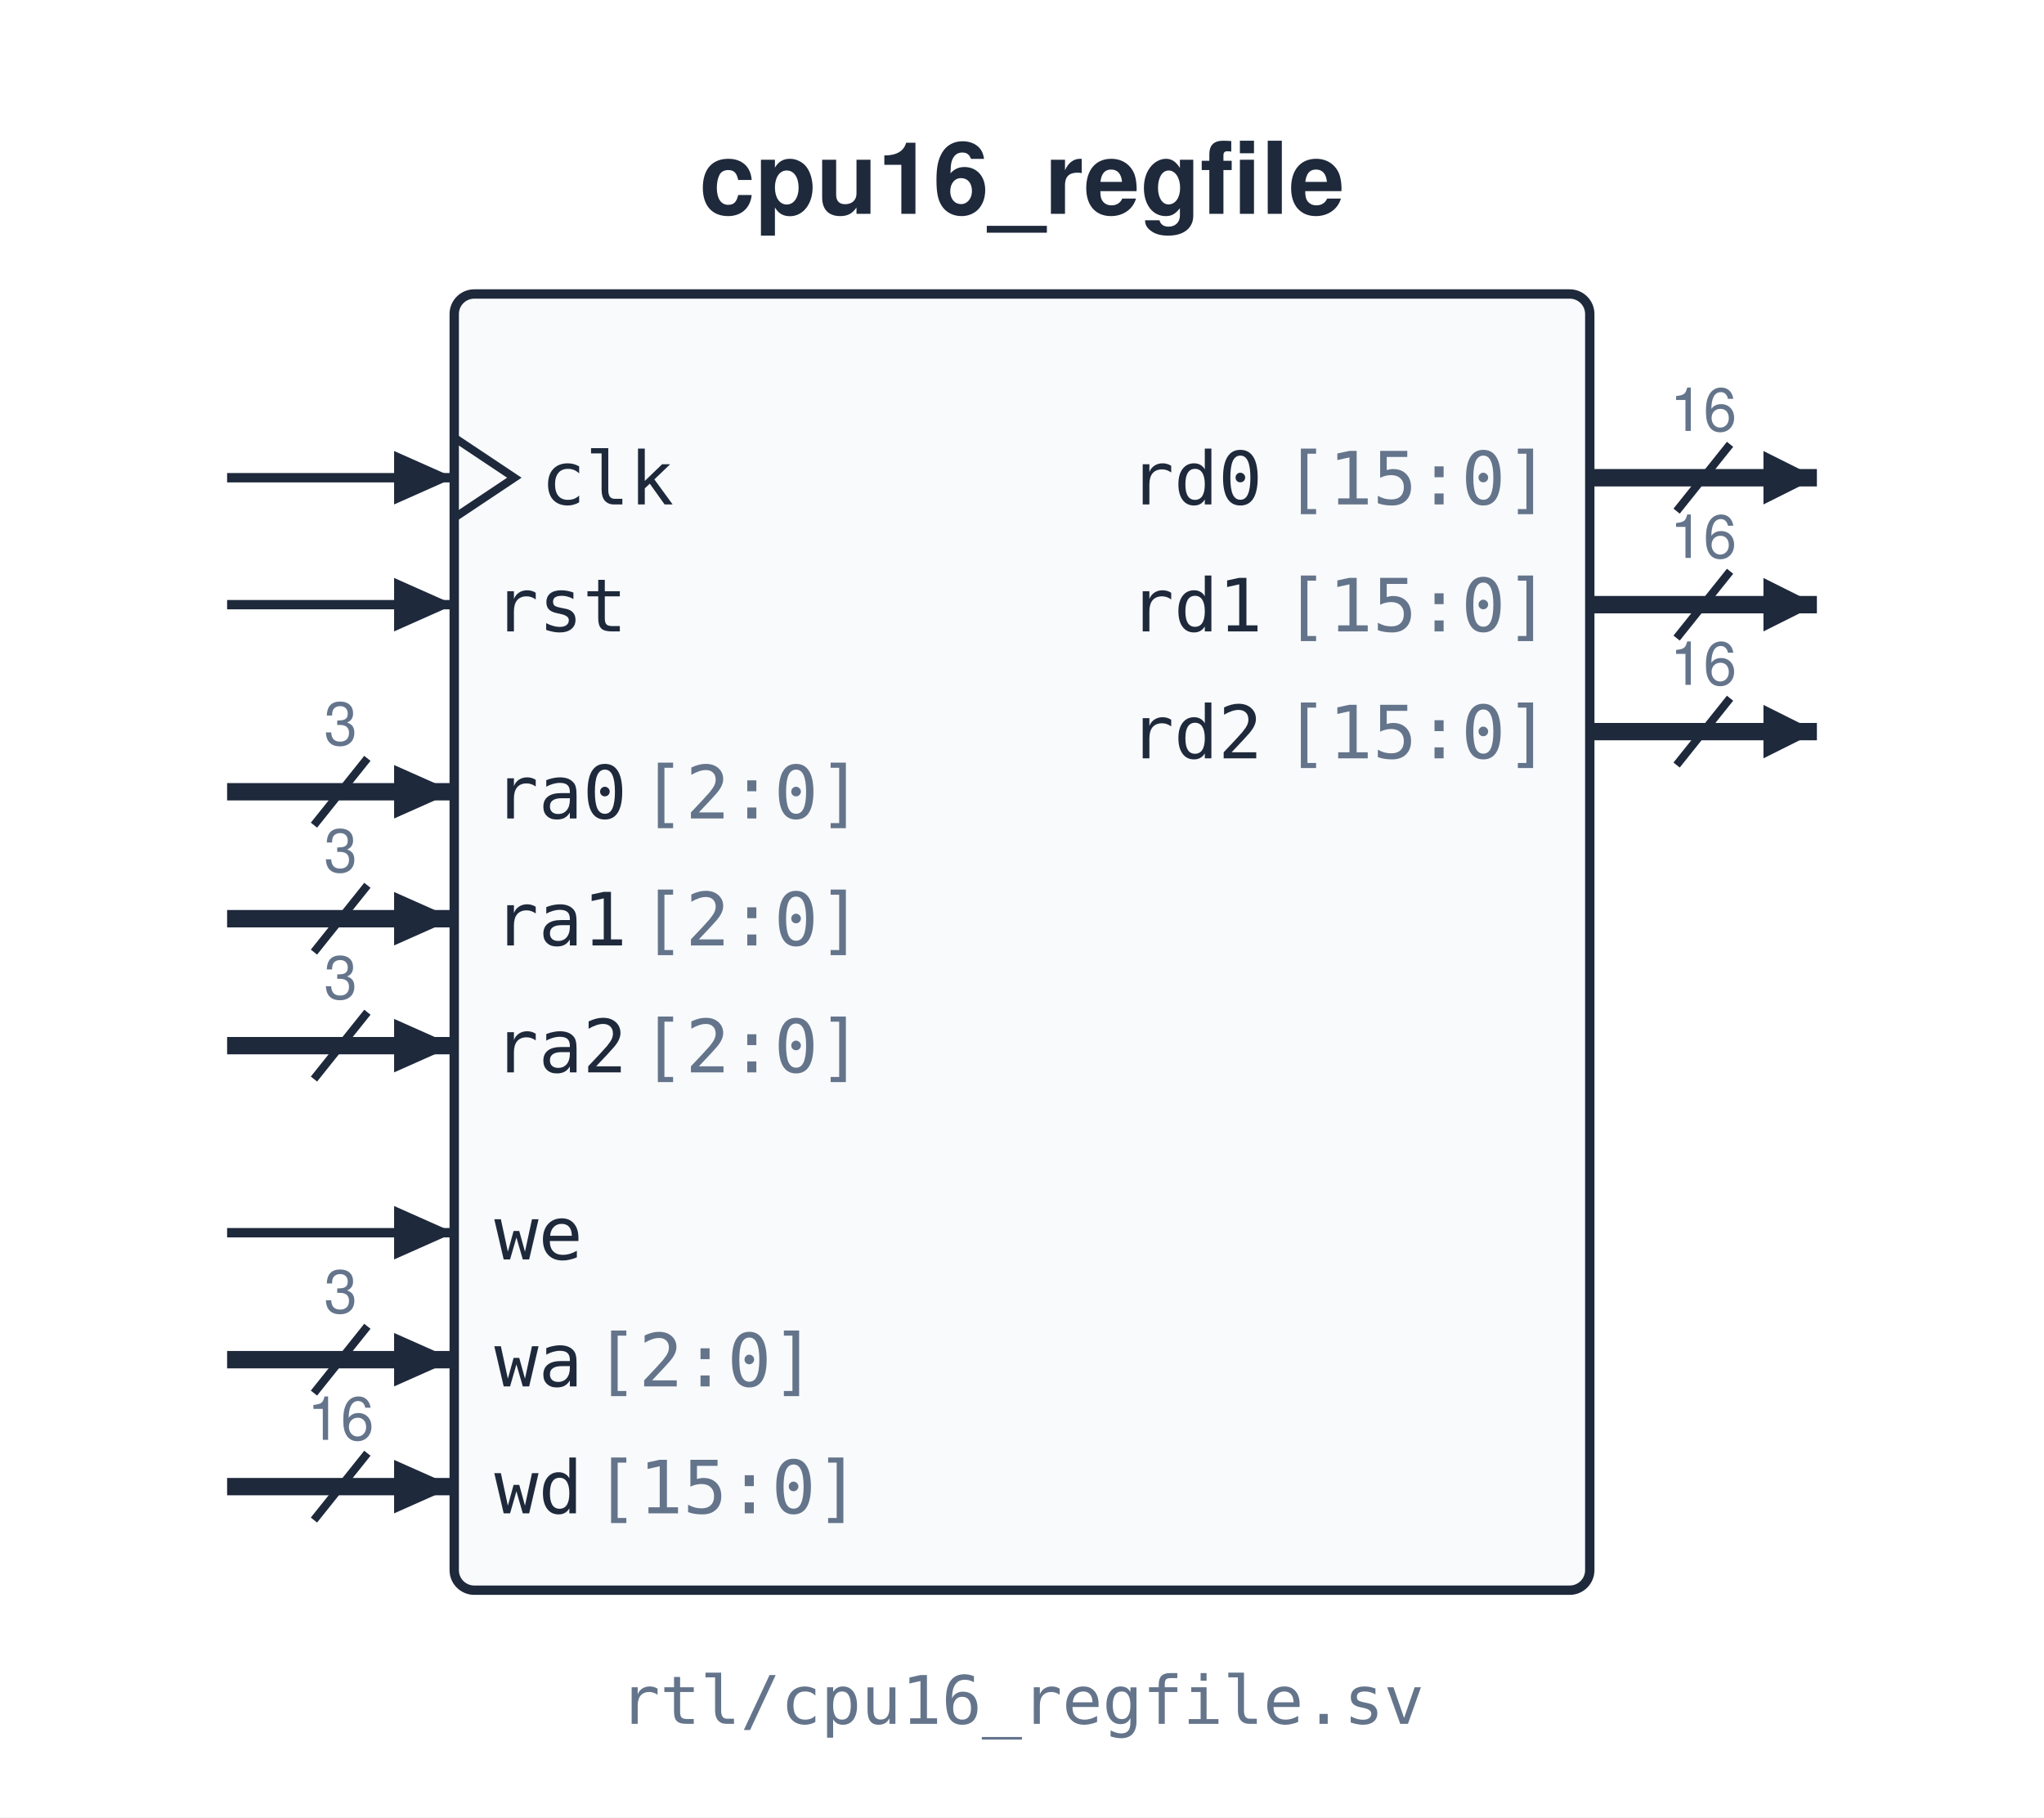
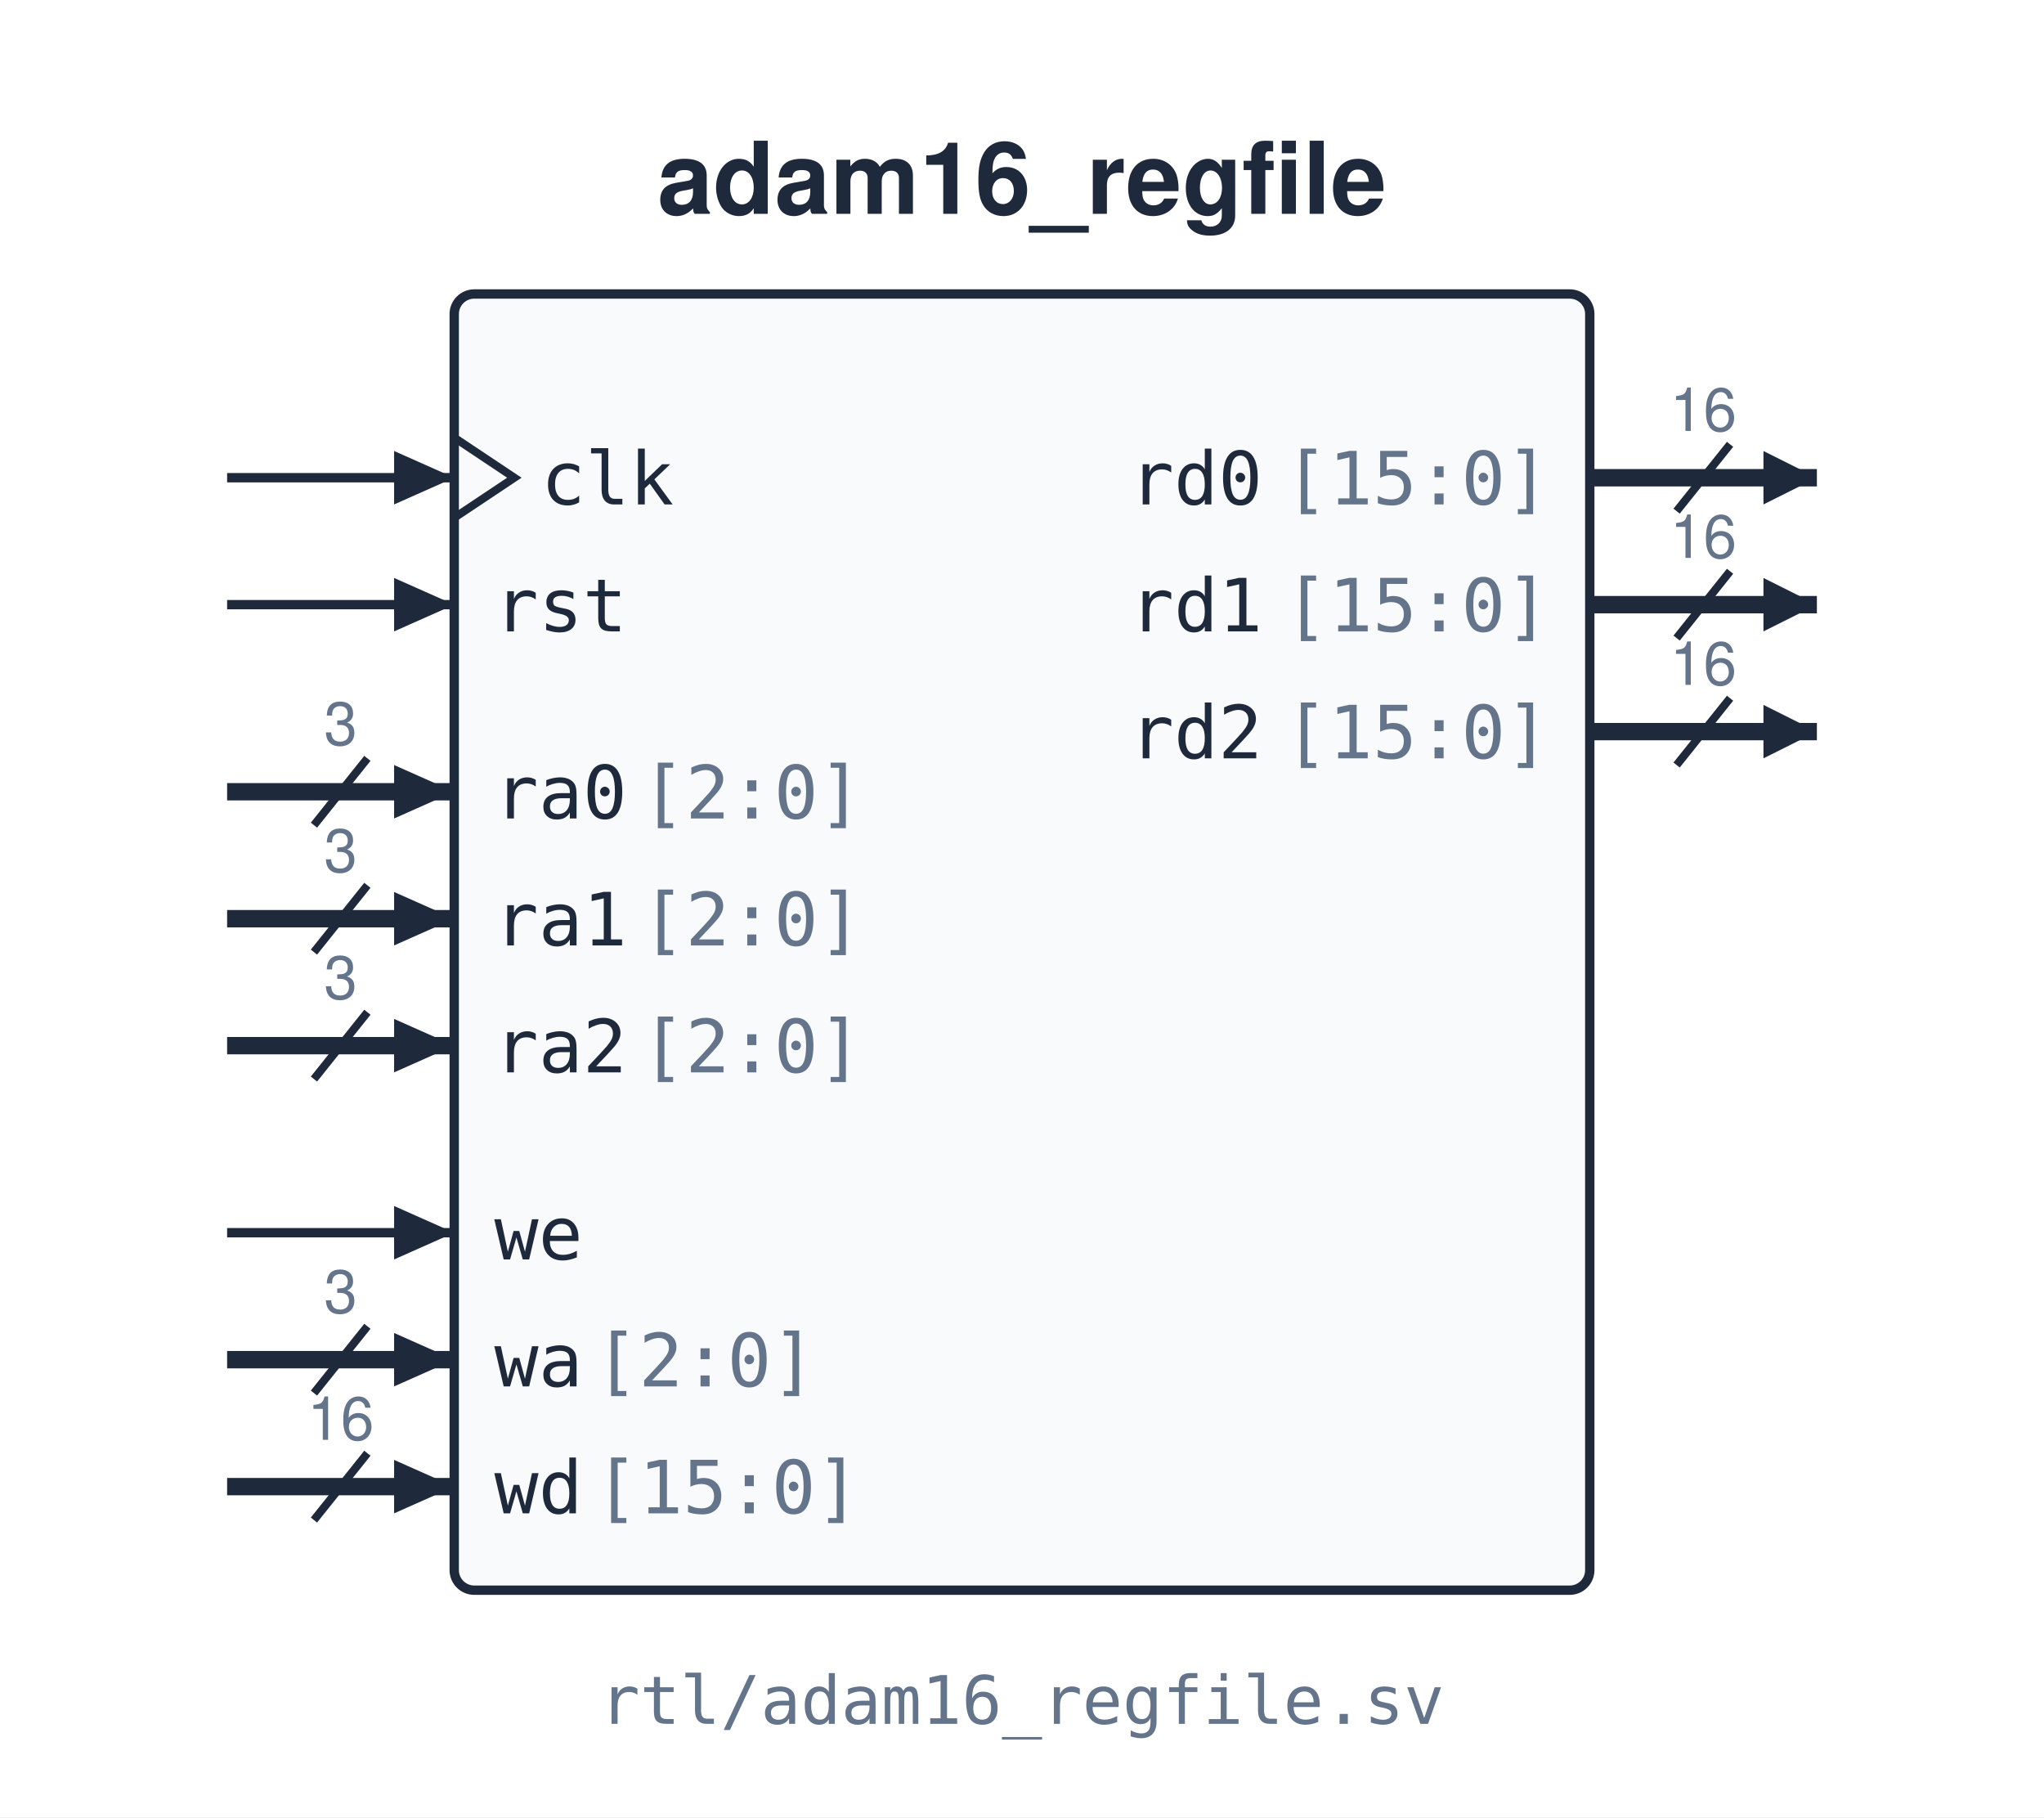
<svg xmlns="http://www.w3.org/2000/svg" width="306" height="272" viewBox="0 0 306 272">
  <defs>
    <marker id="arr" viewBox="0 0 10 10" refX="9" refY="5" markerWidth="7" markerHeight="7" orient="auto-start-reverse">
      <path d="M0,0 L10,5 L0,10 z" fill="#1e293b" />
    </marker>
    <marker id="arrc" viewBox="0 0 10 10" refX="9" refY="5" markerWidth="7" markerHeight="7" orient="auto-start-reverse">
      <path d="M0,0 L10,5 L0,10 z" fill="#c2410c" />
    </marker>
  </defs>
  <rect width="100%" height="100%" fill="white" />
-   <text x="153.0" y="32.0" text-anchor="middle" font-family="Helvetica, Arial, sans-serif" font-size="15" font-weight="bold" fill="#1e293b" style="">cpu16_regfile</text>
+   <text x="153.0" y="32.0" text-anchor="middle" font-family="Helvetica, Arial, sans-serif" font-size="15" font-weight="bold" fill="#1e293b" style="">adam16_regfile</text>
  <rect x="68.0" y="44.0" width="170.0" height="194.0" rx="3" fill="#f8fafc" stroke="#1e293b" stroke-width="1.4" />
  <polyline points="34.0,71.5 68.0,71.5" fill="none" stroke="#1e293b" stroke-width="1.4" stroke-linejoin="round" />
  <polygon points="59.0,67.5 68.0,71.5 59.0,75.5" fill="#1e293b" />
  <polygon points="68.0,65.5 77.0,71.5 68.0,77.5" fill="none" stroke="#1e293b" stroke-width="1.2" />
  <text x="81.0" y="75.5" text-anchor="start" font-family="Menlo, Consolas, monospace" font-size="11" font-weight="normal" fill="#1e293b" style="">clk</text>
  <polyline points="34.0,90.5 68.0,90.5" fill="none" stroke="#1e293b" stroke-width="1.4" stroke-linejoin="round" />
  <polygon points="59.0,86.5 68.0,90.5 59.0,94.5" fill="#1e293b" />
  <text x="74.0" y="94.5" text-anchor="start" font-family="Menlo, Consolas, monospace" font-size="11" font-weight="normal" fill="#1e293b" style="">rst</text>
  <polyline points="34.0,118.5 68.0,118.5" fill="none" stroke="#1e293b" stroke-width="2.6" stroke-linejoin="round" />
  <line x1="47.0" y1="123.5" x2="55.0" y2="113.5" stroke="#1e293b" stroke-width="1.2" />
  <text x="51.0" y="111.5" text-anchor="middle" font-family="Helvetica, Arial, sans-serif" font-size="9" font-weight="normal" fill="#64748b" style="">3</text>
  <polygon points="59.0,114.5 68.0,118.5 59.0,122.5" fill="#1e293b" />
  <text x="74.0" y="122.5" text-anchor="start" font-family="Menlo, Consolas, monospace" font-size="11" font-weight="normal" fill="#1e293b" style="">ra0</text>
  <text x="96.0" y="122.5" text-anchor="start" font-family="Menlo, Consolas, monospace" font-size="11" font-weight="normal" fill="#64748b" style="">[2:0]</text>
  <polyline points="34.0,137.5 68.0,137.5" fill="none" stroke="#1e293b" stroke-width="2.6" stroke-linejoin="round" />
  <line x1="47.0" y1="142.5" x2="55.0" y2="132.5" stroke="#1e293b" stroke-width="1.2" />
  <text x="51.0" y="130.5" text-anchor="middle" font-family="Helvetica, Arial, sans-serif" font-size="9" font-weight="normal" fill="#64748b" style="">3</text>
  <polygon points="59.0,133.5 68.0,137.5 59.0,141.5" fill="#1e293b" />
  <text x="74.0" y="141.5" text-anchor="start" font-family="Menlo, Consolas, monospace" font-size="11" font-weight="normal" fill="#1e293b" style="">ra1</text>
  <text x="96.0" y="141.5" text-anchor="start" font-family="Menlo, Consolas, monospace" font-size="11" font-weight="normal" fill="#64748b" style="">[2:0]</text>
  <polyline points="34.0,156.5 68.0,156.5" fill="none" stroke="#1e293b" stroke-width="2.6" stroke-linejoin="round" />
  <line x1="47.0" y1="161.5" x2="55.0" y2="151.5" stroke="#1e293b" stroke-width="1.2" />
  <text x="51.0" y="149.5" text-anchor="middle" font-family="Helvetica, Arial, sans-serif" font-size="9" font-weight="normal" fill="#64748b" style="">3</text>
  <polygon points="59.0,152.5 68.0,156.5 59.0,160.5" fill="#1e293b" />
  <text x="74.0" y="160.5" text-anchor="start" font-family="Menlo, Consolas, monospace" font-size="11" font-weight="normal" fill="#1e293b" style="">ra2</text>
  <text x="96.0" y="160.5" text-anchor="start" font-family="Menlo, Consolas, monospace" font-size="11" font-weight="normal" fill="#64748b" style="">[2:0]</text>
  <polyline points="34.0,184.5 68.0,184.5" fill="none" stroke="#1e293b" stroke-width="1.4" stroke-linejoin="round" />
  <polygon points="59.0,180.5 68.0,184.5 59.0,188.5" fill="#1e293b" />
  <text x="74.0" y="188.5" text-anchor="start" font-family="Menlo, Consolas, monospace" font-size="11" font-weight="normal" fill="#1e293b" style="">we</text>
  <polyline points="34.0,203.5 68.0,203.5" fill="none" stroke="#1e293b" stroke-width="2.6" stroke-linejoin="round" />
  <line x1="47.0" y1="208.5" x2="55.0" y2="198.5" stroke="#1e293b" stroke-width="1.2" />
  <text x="51.0" y="196.5" text-anchor="middle" font-family="Helvetica, Arial, sans-serif" font-size="9" font-weight="normal" fill="#64748b" style="">3</text>
  <polygon points="59.0,199.5 68.0,203.5 59.0,207.5" fill="#1e293b" />
  <text x="74.0" y="207.5" text-anchor="start" font-family="Menlo, Consolas, monospace" font-size="11" font-weight="normal" fill="#1e293b" style="">wa</text>
  <text x="89.0" y="207.5" text-anchor="start" font-family="Menlo, Consolas, monospace" font-size="11" font-weight="normal" fill="#64748b" style="">[2:0]</text>
  <polyline points="34.0,222.5 68.0,222.5" fill="none" stroke="#1e293b" stroke-width="2.6" stroke-linejoin="round" />
  <line x1="47.0" y1="227.5" x2="55.0" y2="217.5" stroke="#1e293b" stroke-width="1.2" />
  <text x="51.0" y="215.5" text-anchor="middle" font-family="Helvetica, Arial, sans-serif" font-size="9" font-weight="normal" fill="#64748b" style="">16</text>
  <polygon points="59.0,218.5 68.0,222.5 59.0,226.5" fill="#1e293b" />
  <text x="74.0" y="226.5" text-anchor="start" font-family="Menlo, Consolas, monospace" font-size="11" font-weight="normal" fill="#1e293b" style="">wd</text>
  <text x="89.0" y="226.5" text-anchor="start" font-family="Menlo, Consolas, monospace" font-size="11" font-weight="normal" fill="#64748b" style="">[15:0]</text>
  <polyline points="238.0,71.5 272.0,71.5" fill="none" stroke="#1e293b" stroke-width="2.6" stroke-linejoin="round" />
  <line x1="251.0" y1="76.5" x2="259.0" y2="66.5" stroke="#1e293b" stroke-width="1.2" />
  <text x="255.0" y="64.5" text-anchor="middle" font-family="Helvetica, Arial, sans-serif" font-size="9" font-weight="normal" fill="#64748b" style="">16</text>
  <polygon points="264.0,67.5 272.0,71.5 264.0,75.5" fill="#1e293b" />
  <text x="232.0" y="75.5" text-anchor="end" font-family="Menlo, Consolas, monospace" font-size="11" font-weight="normal" fill="#64748b" style="">[15:0]</text>
  <text x="189.0" y="75.5" text-anchor="end" font-family="Menlo, Consolas, monospace" font-size="11" font-weight="normal" fill="#1e293b" style="">rd0</text>
  <polyline points="238.0,90.5 272.0,90.5" fill="none" stroke="#1e293b" stroke-width="2.6" stroke-linejoin="round" />
  <line x1="251.0" y1="95.5" x2="259.0" y2="85.5" stroke="#1e293b" stroke-width="1.2" />
  <text x="255.0" y="83.5" text-anchor="middle" font-family="Helvetica, Arial, sans-serif" font-size="9" font-weight="normal" fill="#64748b" style="">16</text>
  <polygon points="264.0,86.5 272.0,90.5 264.0,94.5" fill="#1e293b" />
  <text x="232.0" y="94.5" text-anchor="end" font-family="Menlo, Consolas, monospace" font-size="11" font-weight="normal" fill="#64748b" style="">[15:0]</text>
  <text x="189.0" y="94.5" text-anchor="end" font-family="Menlo, Consolas, monospace" font-size="11" font-weight="normal" fill="#1e293b" style="">rd1</text>
  <polyline points="238.0,109.5 272.0,109.5" fill="none" stroke="#1e293b" stroke-width="2.6" stroke-linejoin="round" />
  <line x1="251.0" y1="114.5" x2="259.0" y2="104.5" stroke="#1e293b" stroke-width="1.2" />
  <text x="255.0" y="102.5" text-anchor="middle" font-family="Helvetica, Arial, sans-serif" font-size="9" font-weight="normal" fill="#64748b" style="">16</text>
  <polygon points="264.0,105.5 272.0,109.5 264.0,113.5" fill="#1e293b" />
  <text x="232.0" y="113.5" text-anchor="end" font-family="Menlo, Consolas, monospace" font-size="11" font-weight="normal" fill="#64748b" style="">[15:0]</text>
  <text x="189.0" y="113.5" text-anchor="end" font-family="Menlo, Consolas, monospace" font-size="11" font-weight="normal" fill="#1e293b" style="">rd2</text>
-   <text x="153.0" y="258.0" text-anchor="middle" font-family="Menlo, Consolas, monospace" font-size="10" font-weight="normal" fill="#64748b" style="">rtl/cpu16_regfile.sv</text>
+   <text x="153.0" y="258.0" text-anchor="middle" font-family="Menlo, Consolas, monospace" font-size="10" font-weight="normal" fill="#64748b" style="">rtl/adam16_regfile.sv</text>
</svg>
